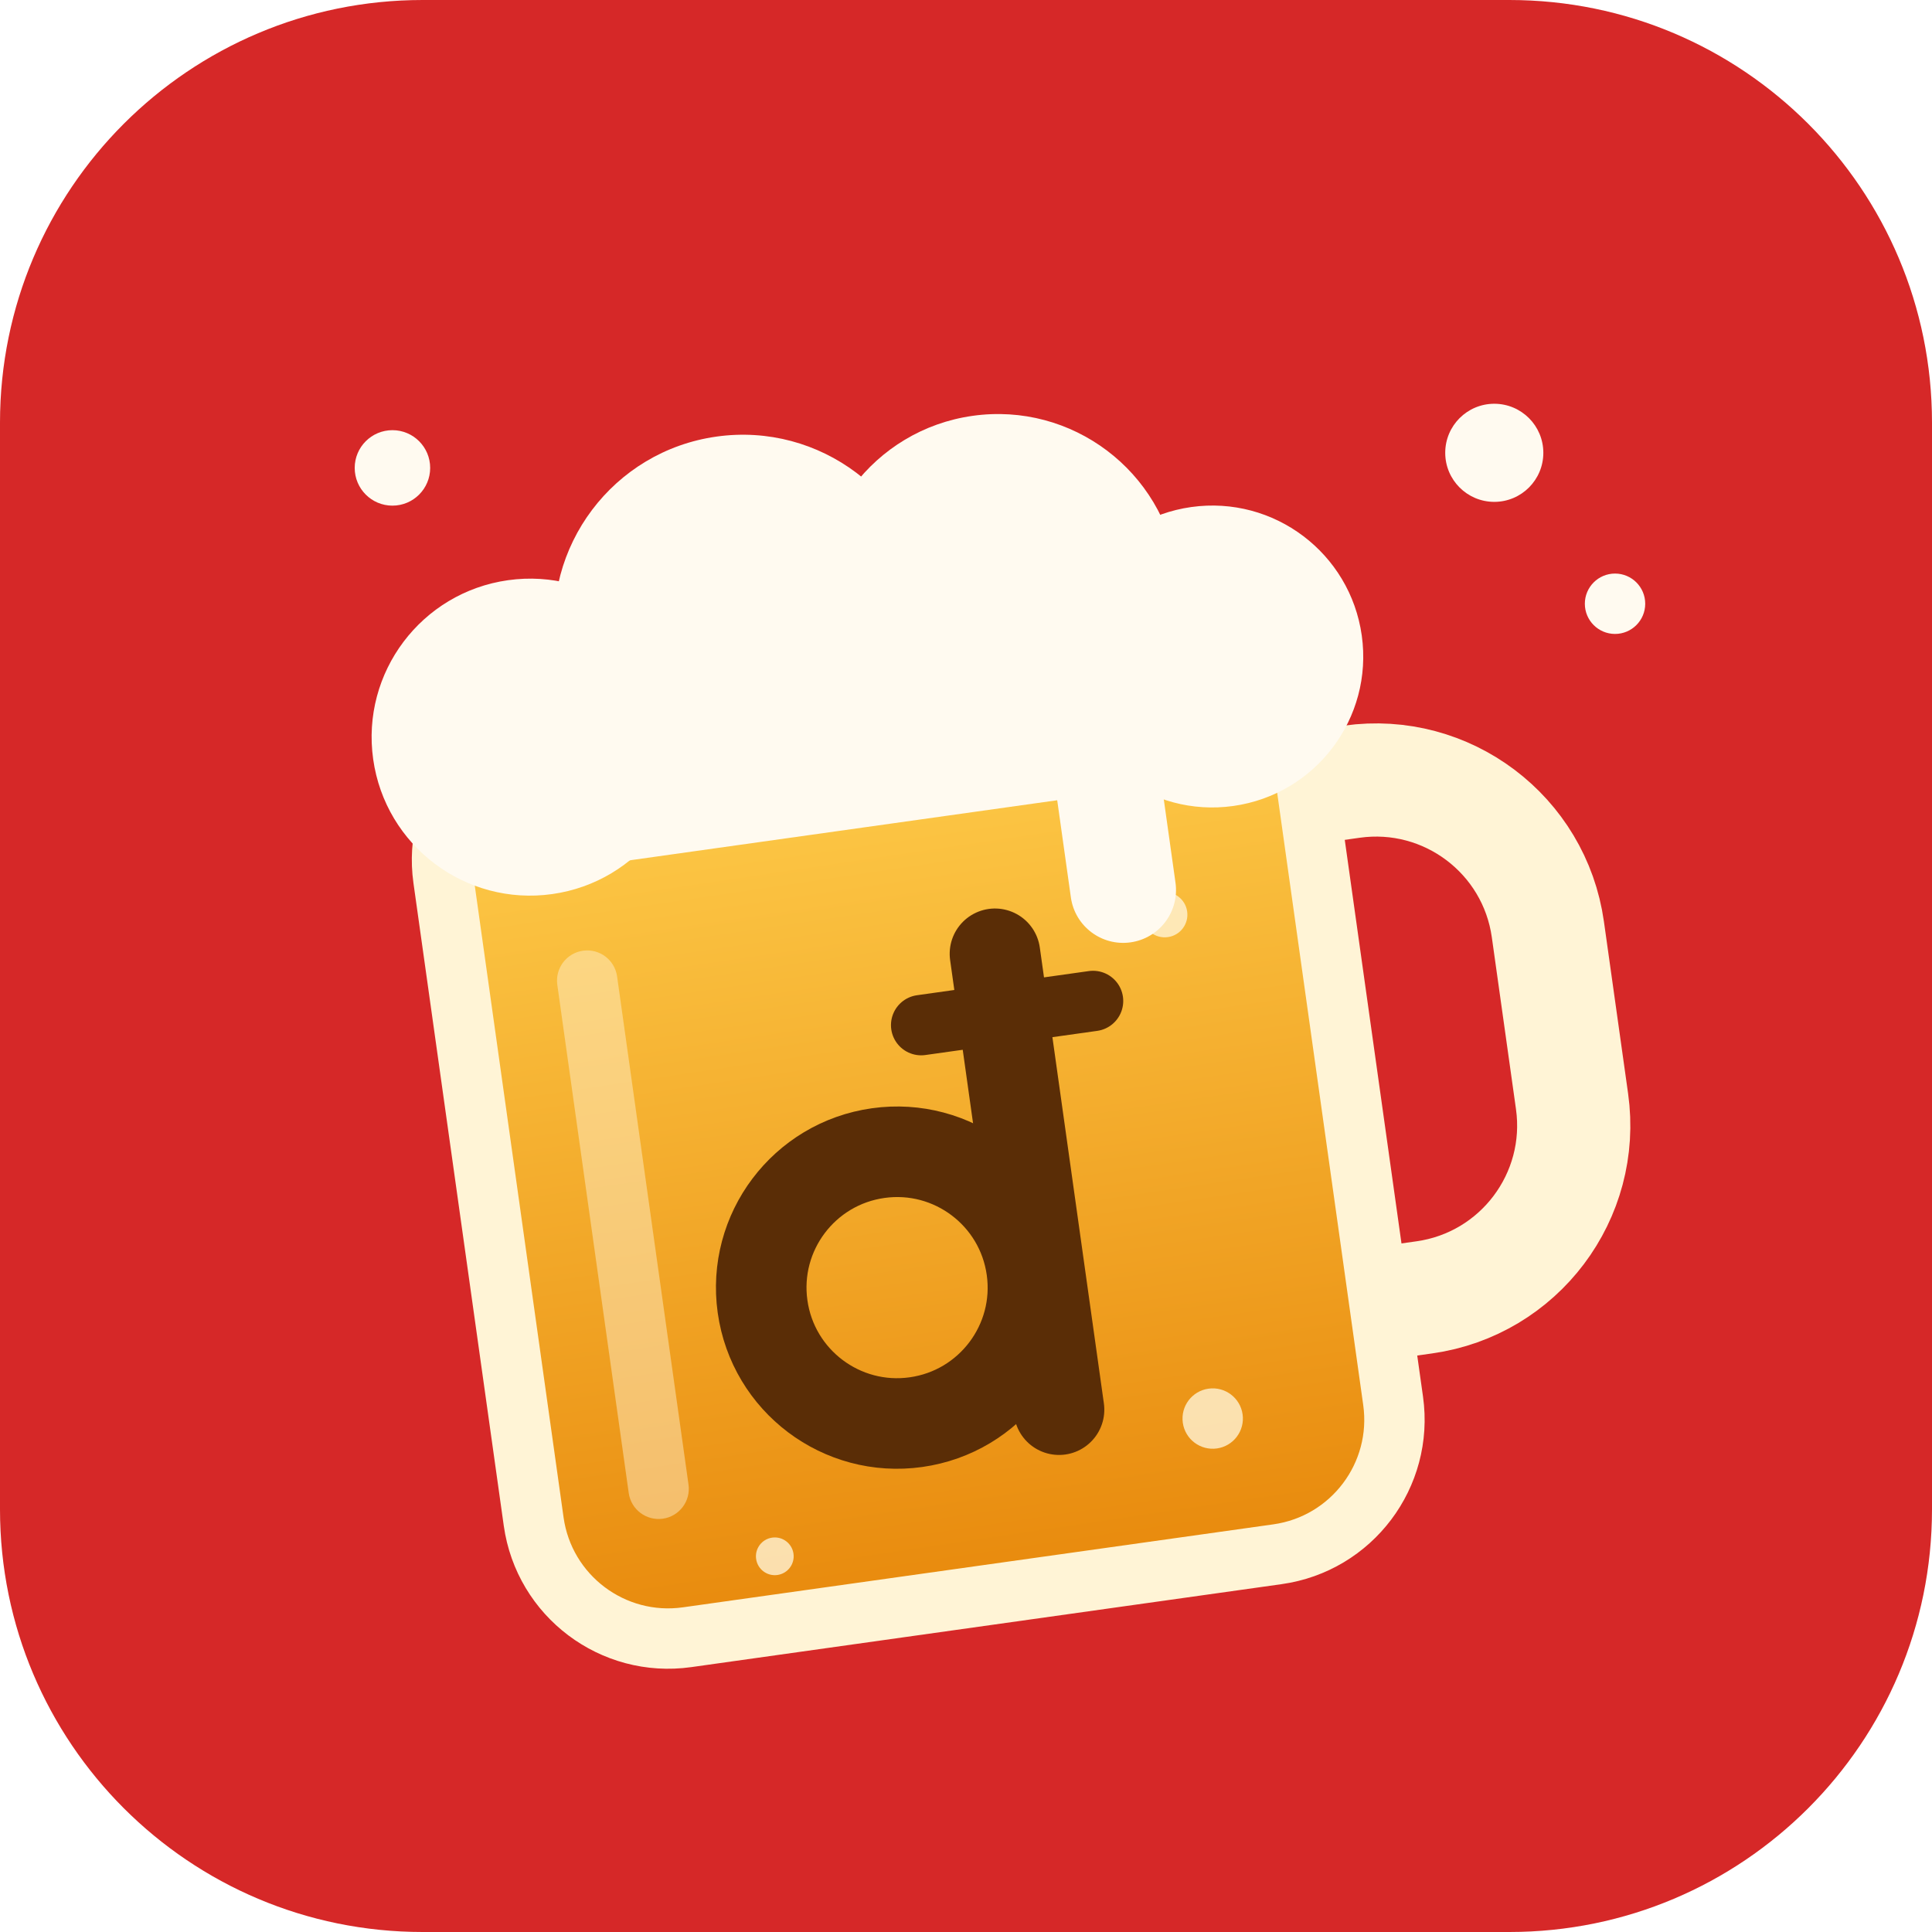
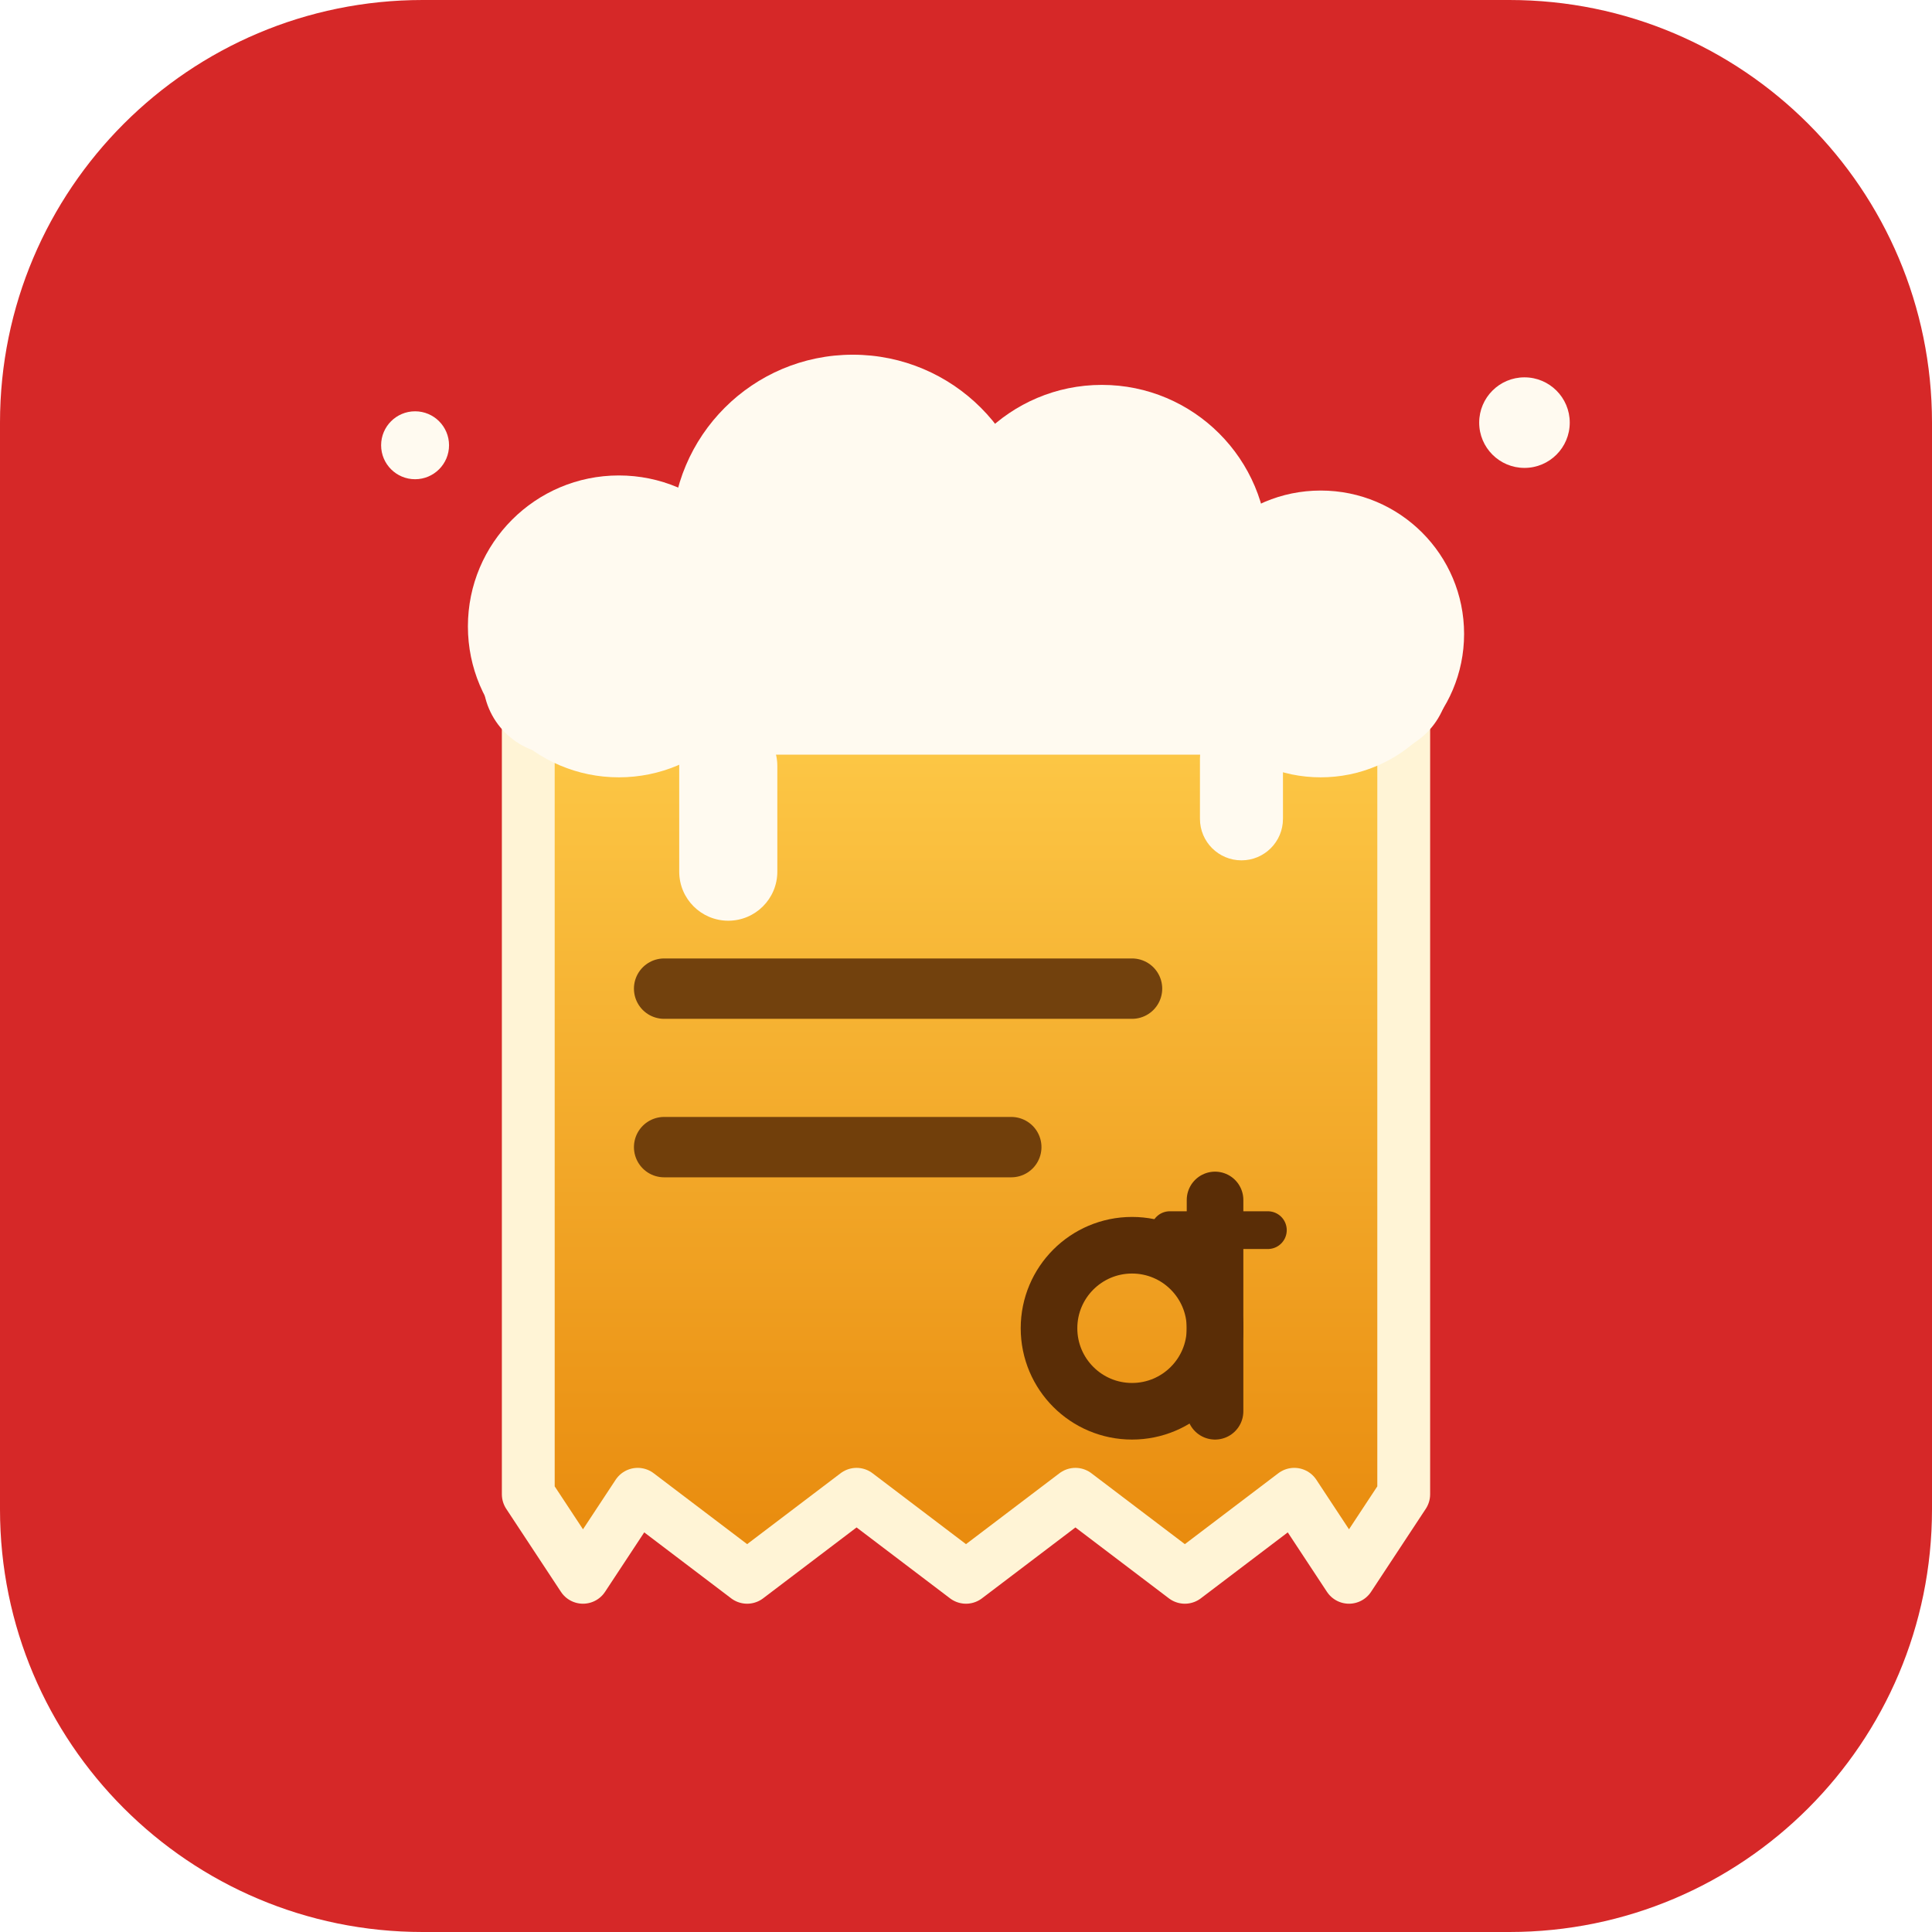
<svg xmlns="http://www.w3.org/2000/svg" viewBox="0 0 512 512">
  <defs>
    <linearGradient id="beer" x1="0" y1="0" x2="0" y2="1">
      <stop offset="0" stop-color="#ffcf4d" />
      <stop offset="1" stop-color="#e8890c" />
    </linearGradient>
  </defs>
  <rect id="bg" width="512" height="512" rx="112" fill="#d62828" />
  <g id="art">
-     <g transform="rotate(-8 256 270)">
-       <path d="M344 222h22a46 46 0 0 1 46 46v46a46 46 0 0 1-46 46h-22" fill="none" stroke="#fff4d6" stroke-width="30" />
-       <rect x="124" y="178" width="230" height="244" rx="36" fill="url(#beer)" stroke="#fff4d6" stroke-width="16" />
-       <rect x="150" y="238" width="16" height="152" rx="8" fill="#fff4d6" opacity=".45" />
-       <circle cx="312" cy="250" r="6" fill="#fff4d6" opacity=".8" />
-       <circle cx="306" cy="384" r="8" fill="#fff4d6" opacity=".8" />
-       <circle cx="186" cy="404" r="5" fill="#fff4d6" opacity=".8" />
-       <g fill="none" stroke="#5a2d06" stroke-linecap="round">
-         <circle cx="228" cy="338" r="36" stroke-width="24" />
-         <path d="M266 254v122" stroke-width="24" />
-         <path d="M244 270h46" stroke-width="16" />
-       </g>
-       <g fill="#fffaf0">
-         <rect x="118" y="172" width="242" height="44" rx="22" />
-         <circle cx="152" cy="180" r="42" />
-         <circle cx="212" cy="158" r="50" />
-         <circle cx="280" cy="160" r="48" />
-         <circle cx="334" cy="184" r="40" />
-         <rect x="288" y="200" width="28" height="56" rx="14" />
-       </g>
+     <path d="M140 168H372V396L357.5 418L343 396L314 418L285 396L256 418L227 396L198 418L169 396L154.5 418L140 396Z" fill="url(#beer)" stroke="#fff4d6" stroke-width="14" stroke-linejoin="round" />
+     <g fill="none" stroke="#5a2d06" stroke-linecap="round" opacity=".85">
+       <path d="M176 262H300" stroke-width="16" />
+       <path d="M176 304H268" stroke-width="16" />
+     </g>
+     <g fill="none" stroke="#5a2d06" stroke-linecap="round">
+       <circle cx="300" cy="352" r="22" stroke-width="15" />
+       <path d="M322 318v56" stroke-width="15" />
+       <path d="M310 326h26" stroke-width="10" />
    </g>
    <g fill="#fffaf0">
-       <circle cx="396" cy="120" r="13" />
-       <circle cx="428" cy="160" r="8" />
-       <circle cx="104" cy="124" r="10" />
+       <rect x="128" y="160" width="256" height="40" rx="20" />
+       <circle cx="164" cy="166" r="40" />
+       <circle cx="226" cy="142" r="48" />
+       <circle cx="292" cy="146" r="44" />
+       <circle cx="350" cy="168" r="38" />
+       <rect x="180" y="190" width="26" height="54" rx="13" />
+       <rect x="318" y="190" width="22" height="38" rx="11" />
+       <circle cx="404" cy="112" r="12" />
+       <circle cx="110" cy="118" r="9" />
    </g>
  </g>
</svg>
